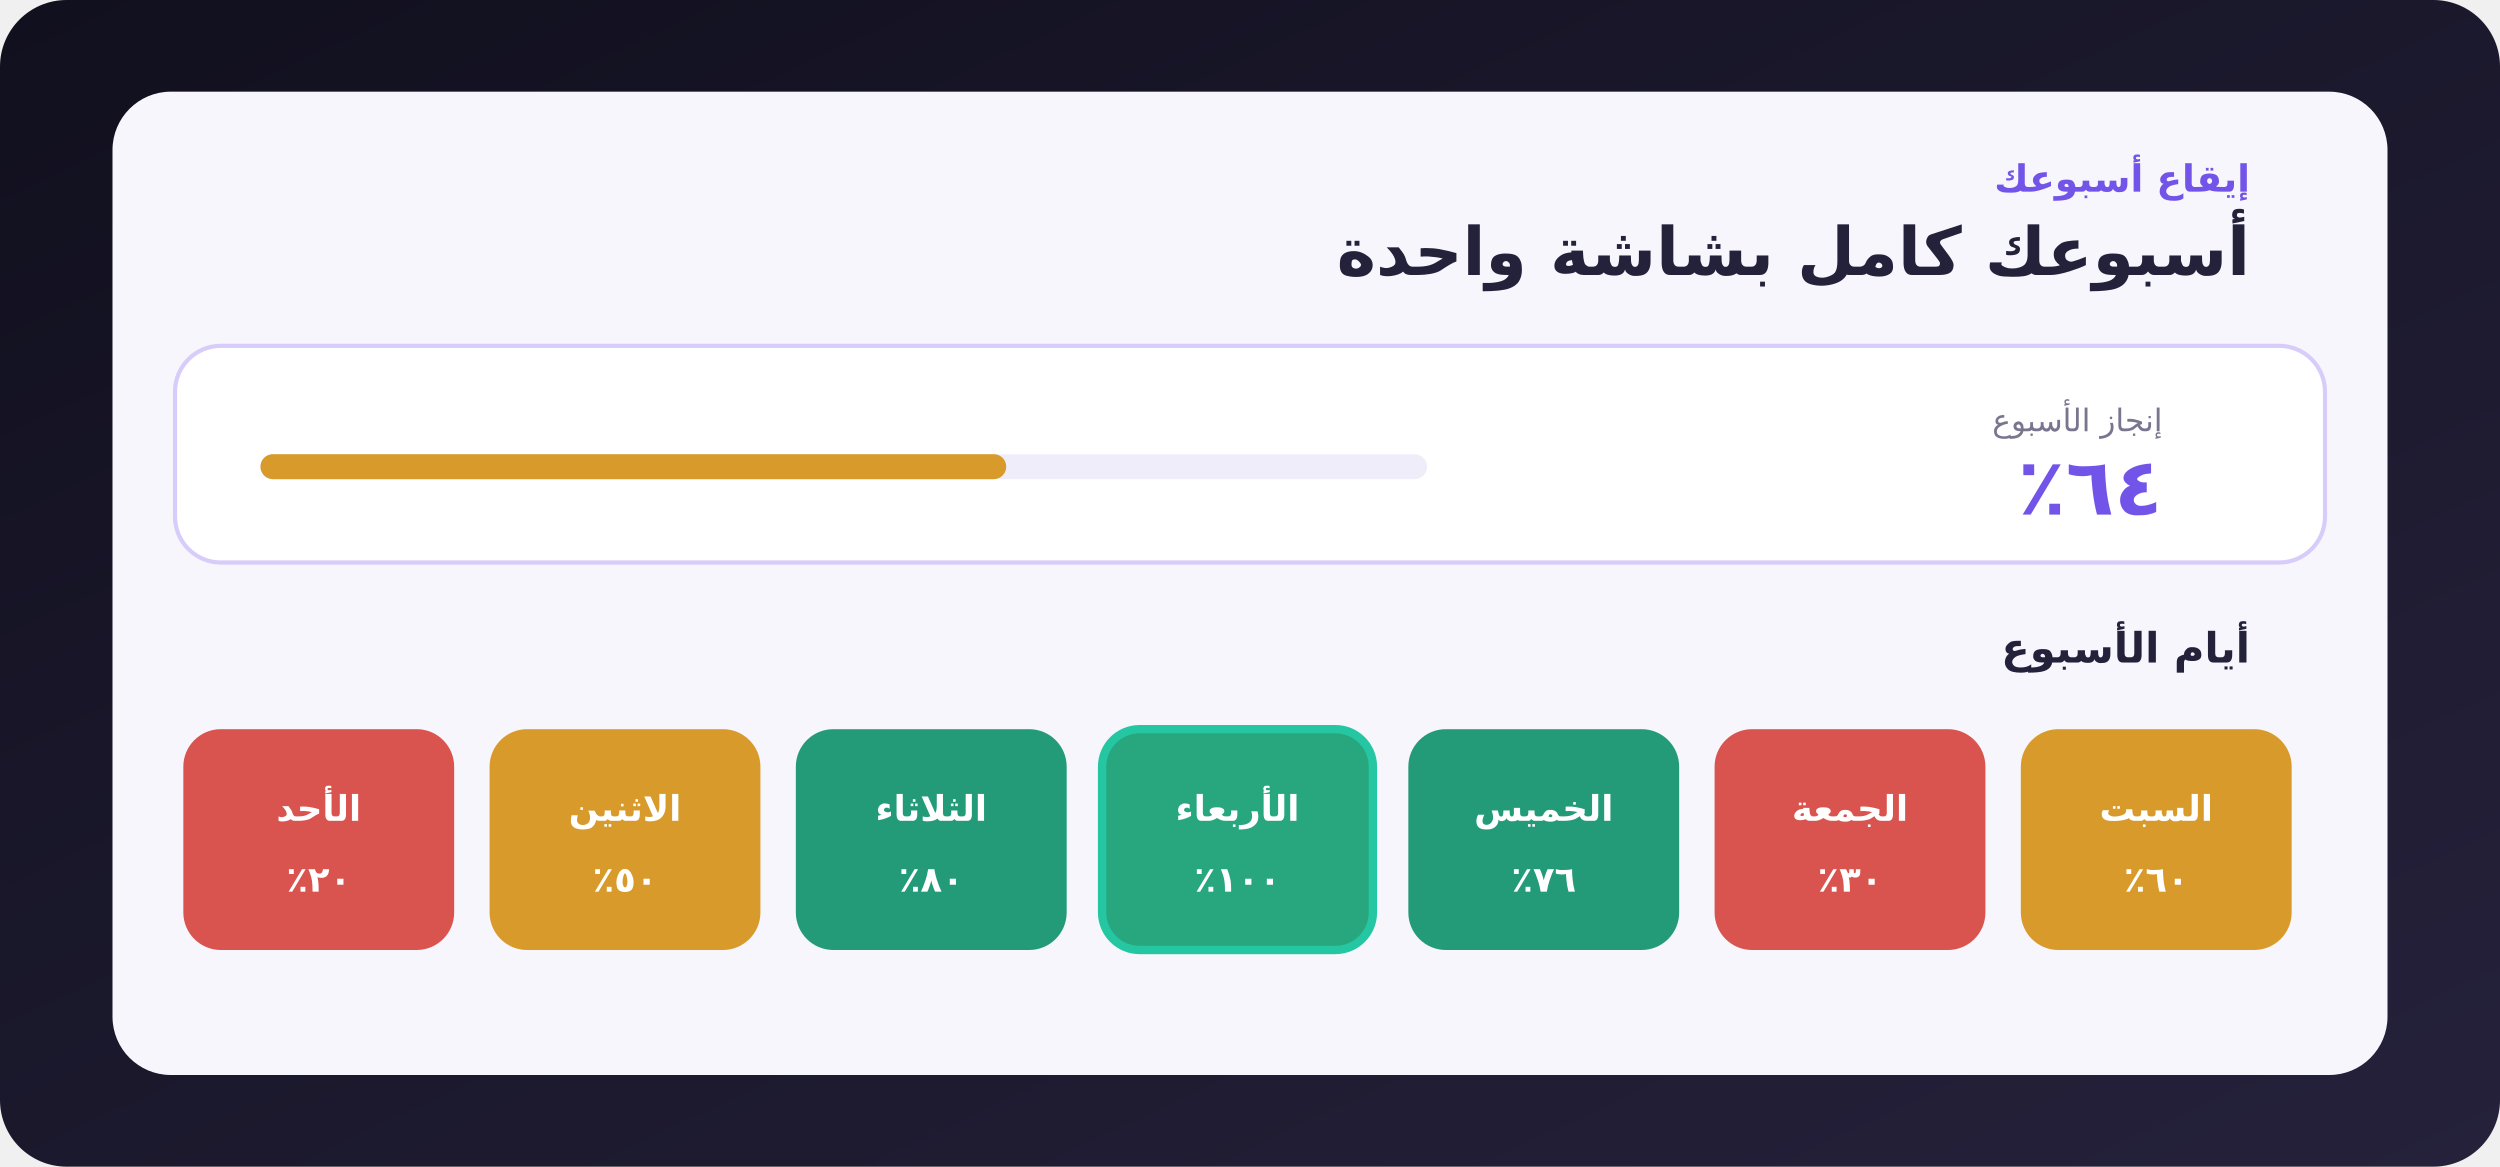
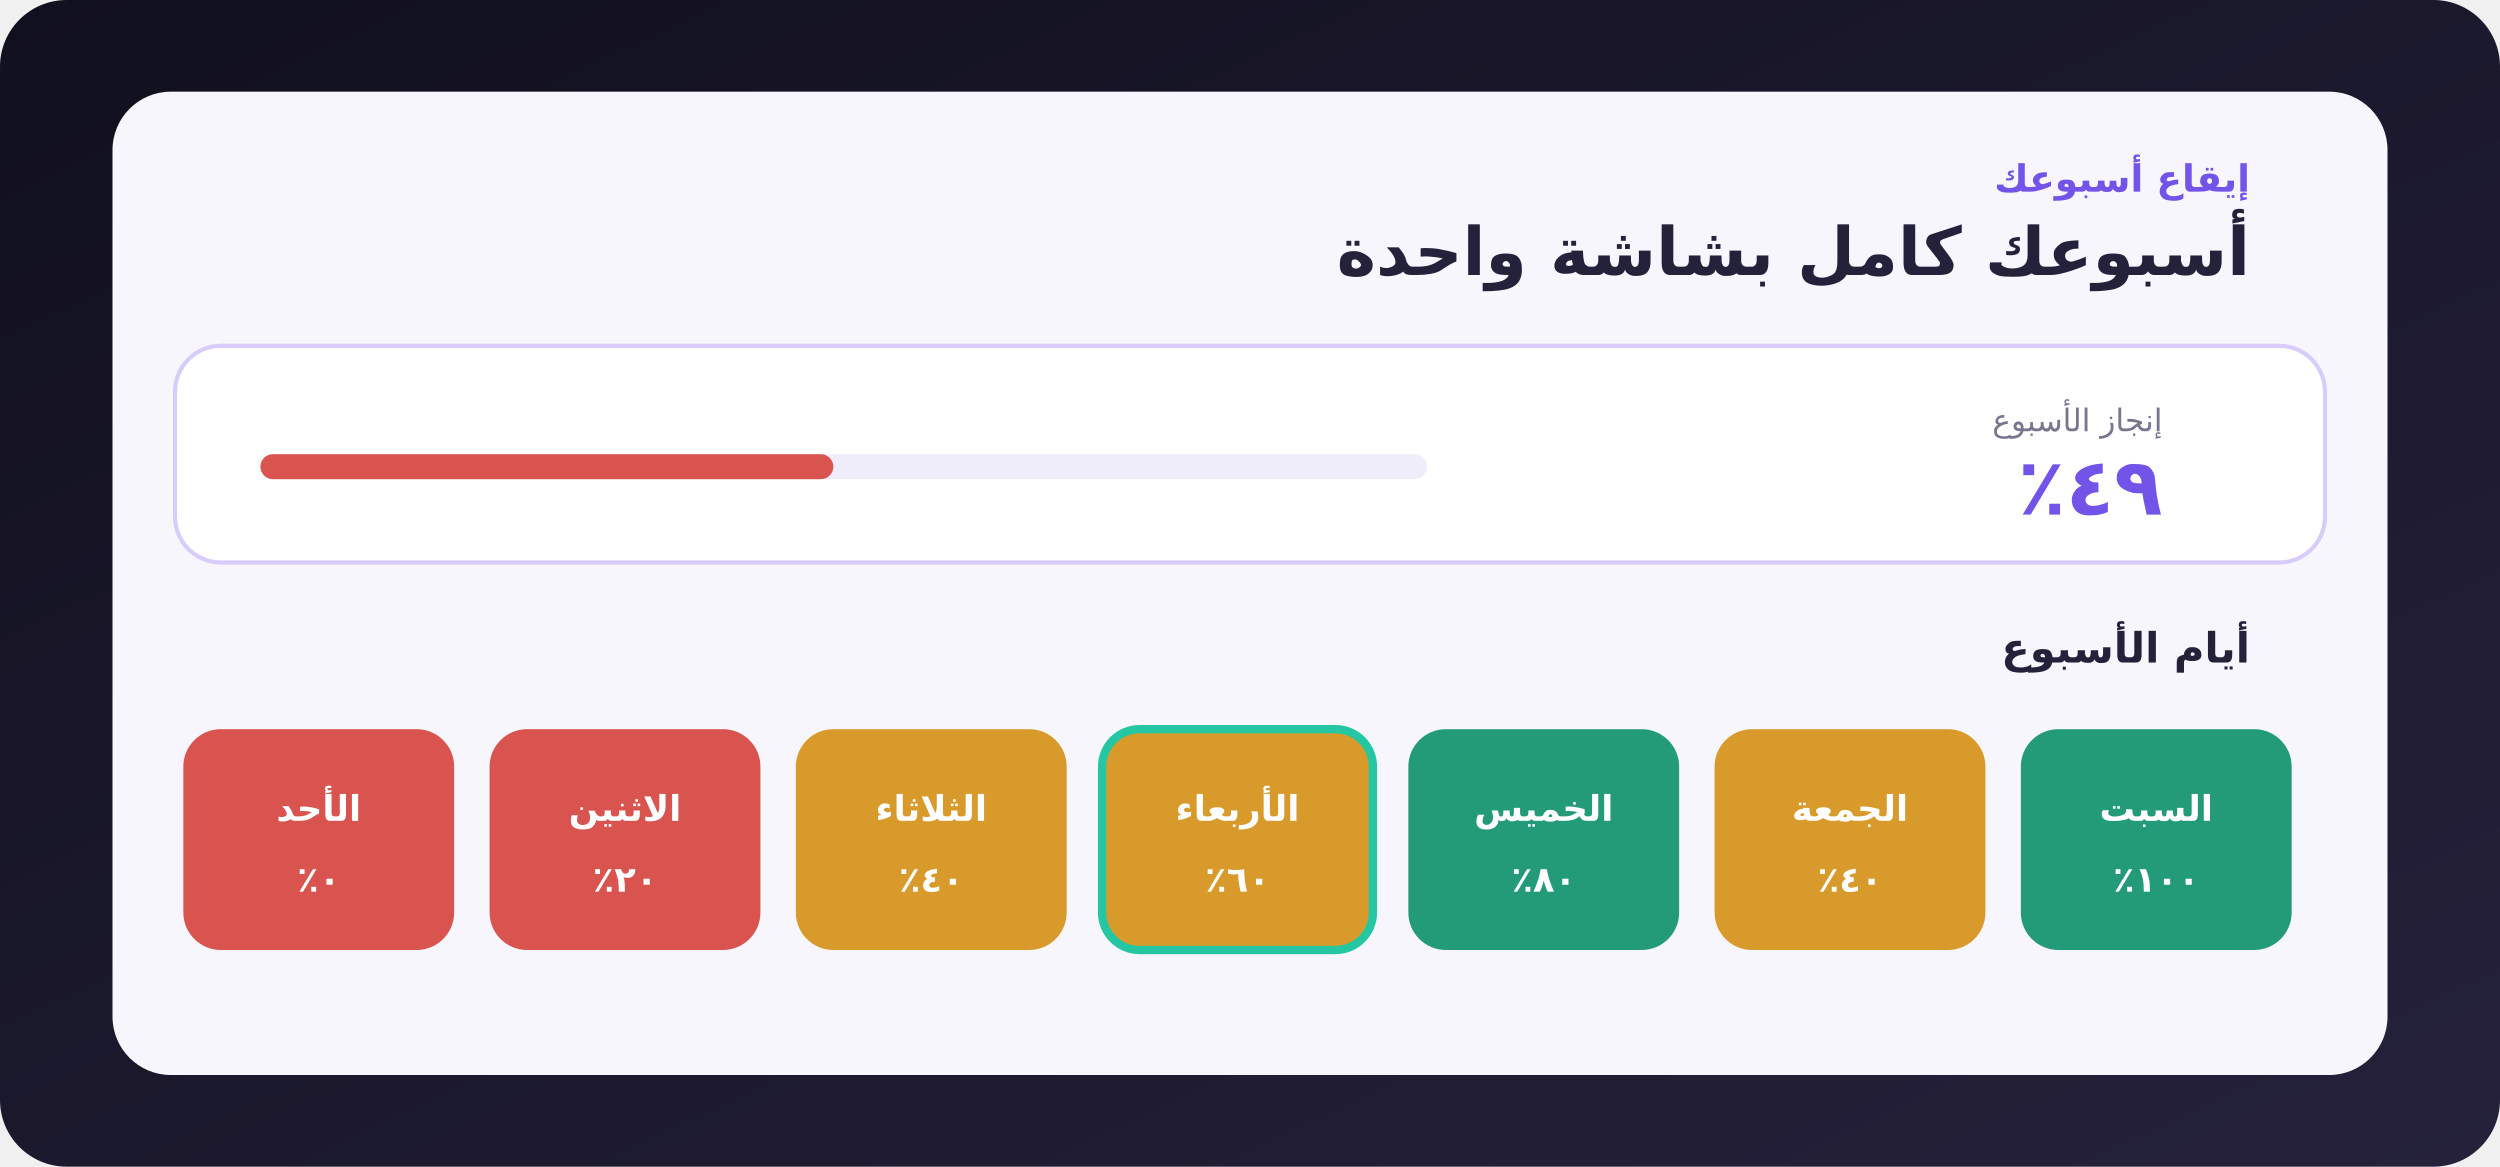
<svg xmlns="http://www.w3.org/2000/svg" viewBox="0 0 1200 560" role="img" aria-labelledby="title description">
  <defs>
    <linearGradient id="bg" x1="0" y1="0" x2="1" y2="1">
      <stop stop-color="#11101e" />
      <stop offset="1" stop-color="#25213b" />
    </linearGradient>
  </defs>
  <rect width="1200" height="560" rx="32" fill="url(#bg)" />
  <g font-family="Tahoma,Arial,sans-serif" direction="rtl">
    <rect x="54" y="44" width="1092" height="472" rx="28" fill="#f7f6fc" />
    <text x="1080" y="92" fill="#7354e8" font-size="18" font-weight="700">إيقاع أسبوعك</text>
    <text x="1080" y="132" fill="#24213a" font-size="32" font-weight="800">أسبوعك كامل بشاشة واحدة</text>
    <rect x="84" y="166" width="1032" height="104" rx="22" fill="#fff" stroke="#d7ccfa" stroke-width="2" />
    <text x="1038" y="207" fill="#79758f" font-size="15">إنجاز الأسبوع</text>
-     <text x="1038" y="247" fill="#7354e8" font-size="38" font-weight="800">٦٤٪</text>
+     <text x="1038" y="247" fill="#7354e8" font-size="38" font-weight="800">٤٩٪<animate attributeName="opacity" values=".65;1;.65" dur="2.8s" repeatCount="indefinite" />
+     </text>
    <rect x="125" y="218" width="560" height="12" rx="6" fill="#f0edfa" />
-     <rect x="125" y="218" width="358" height="12" rx="6" fill="#d89b2b" />
+     <rect x="125" y="218" width="275" height="12" rx="6" fill="#d9534f">
+       <animate attributeName="width" values="260;275;260" dur="3s" repeatCount="indefinite" />
+     </rect>
    <text x="1080" y="318" fill="#24213a" font-size="20" font-weight="800">أيام الأسبوع</text>
    <g text-anchor="middle" font-size="17" font-weight="800">
      <g>
        <rect x="88" y="350" width="130" height="106" rx="18" fill="#d9534f" />
        <text x="153" y="394" fill="#fff">الأحد</text>
-         <text x="153" y="428" fill="#fff">٢٠٪</text>
+         <text x="153" y="428" fill="#fff">٠٪</text>
      </g>
      <g>
-         <rect x="235" y="350" width="130" height="106" rx="18" fill="#d89b2b" />
+         <rect x="235" y="350" width="130" height="106" rx="18" fill="#d9534f" />
        <text x="300" y="394" fill="#fff">الاثنين</text>
-         <text x="300" y="428" fill="#fff">٥٠٪</text>
+         <text x="300" y="428" fill="#fff">٢٠٪</text>
      </g>
      <g>
-         <rect x="382" y="350" width="130" height="106" rx="18" fill="#249b78" />
+         <rect x="382" y="350" width="130" height="106" rx="18" fill="#d89b2b" />
        <text x="447" y="394" fill="#fff">الثلاثاء</text>
-         <text x="447" y="428" fill="#fff">٨٠٪</text>
+         <text x="447" y="428" fill="#fff">٤٠٪</text>
      </g>
      <g>
-         <rect x="529" y="350" width="130" height="106" rx="18" fill="#28a77f" stroke="#24c7a2" stroke-width="4" />
+         <rect x="529" y="350" width="130" height="106" rx="18" fill="#d89b2b" stroke="#24c7a2" stroke-width="4" />
        <text x="594" y="394" fill="#fff">الأربعاء</text>
-         <text x="594" y="428" fill="#fff">١٠٠٪</text>
+         <text x="594" y="428" fill="#fff">٦٠٪</text>
      </g>
      <g>
        <rect x="676" y="350" width="130" height="106" rx="18" fill="#249b78" />
        <text x="741" y="394" fill="#fff">الخميس</text>
-         <text x="741" y="428" fill="#fff">٧٦٪</text>
+         <text x="741" y="428" fill="#fff">٨٠٪</text>
      </g>
      <g>
-         <rect x="823" y="350" width="130" height="106" rx="18" fill="#d9534f" />
+         <rect x="823" y="350" width="130" height="106" rx="18" fill="#d89b2b" />
        <text x="888" y="394" fill="#fff">الجمعة</text>
-         <text x="888" y="428" fill="#fff">٣٠٪</text>
+         <text x="888" y="428" fill="#fff">٤٠٪</text>
      </g>
      <g>
-         <rect x="970" y="350" width="130" height="106" rx="18" fill="#d89b2b" />
+         <rect x="970" y="350" width="130" height="106" rx="18" fill="#249b78" />
        <text x="1035" y="394" fill="#fff">السبت</text>
-         <text x="1035" y="428" fill="#fff">٦٠٪</text>
+         <text x="1035" y="428" fill="#fff">١٠٠٪</text>
      </g>
    </g>
  </g>
</svg>
